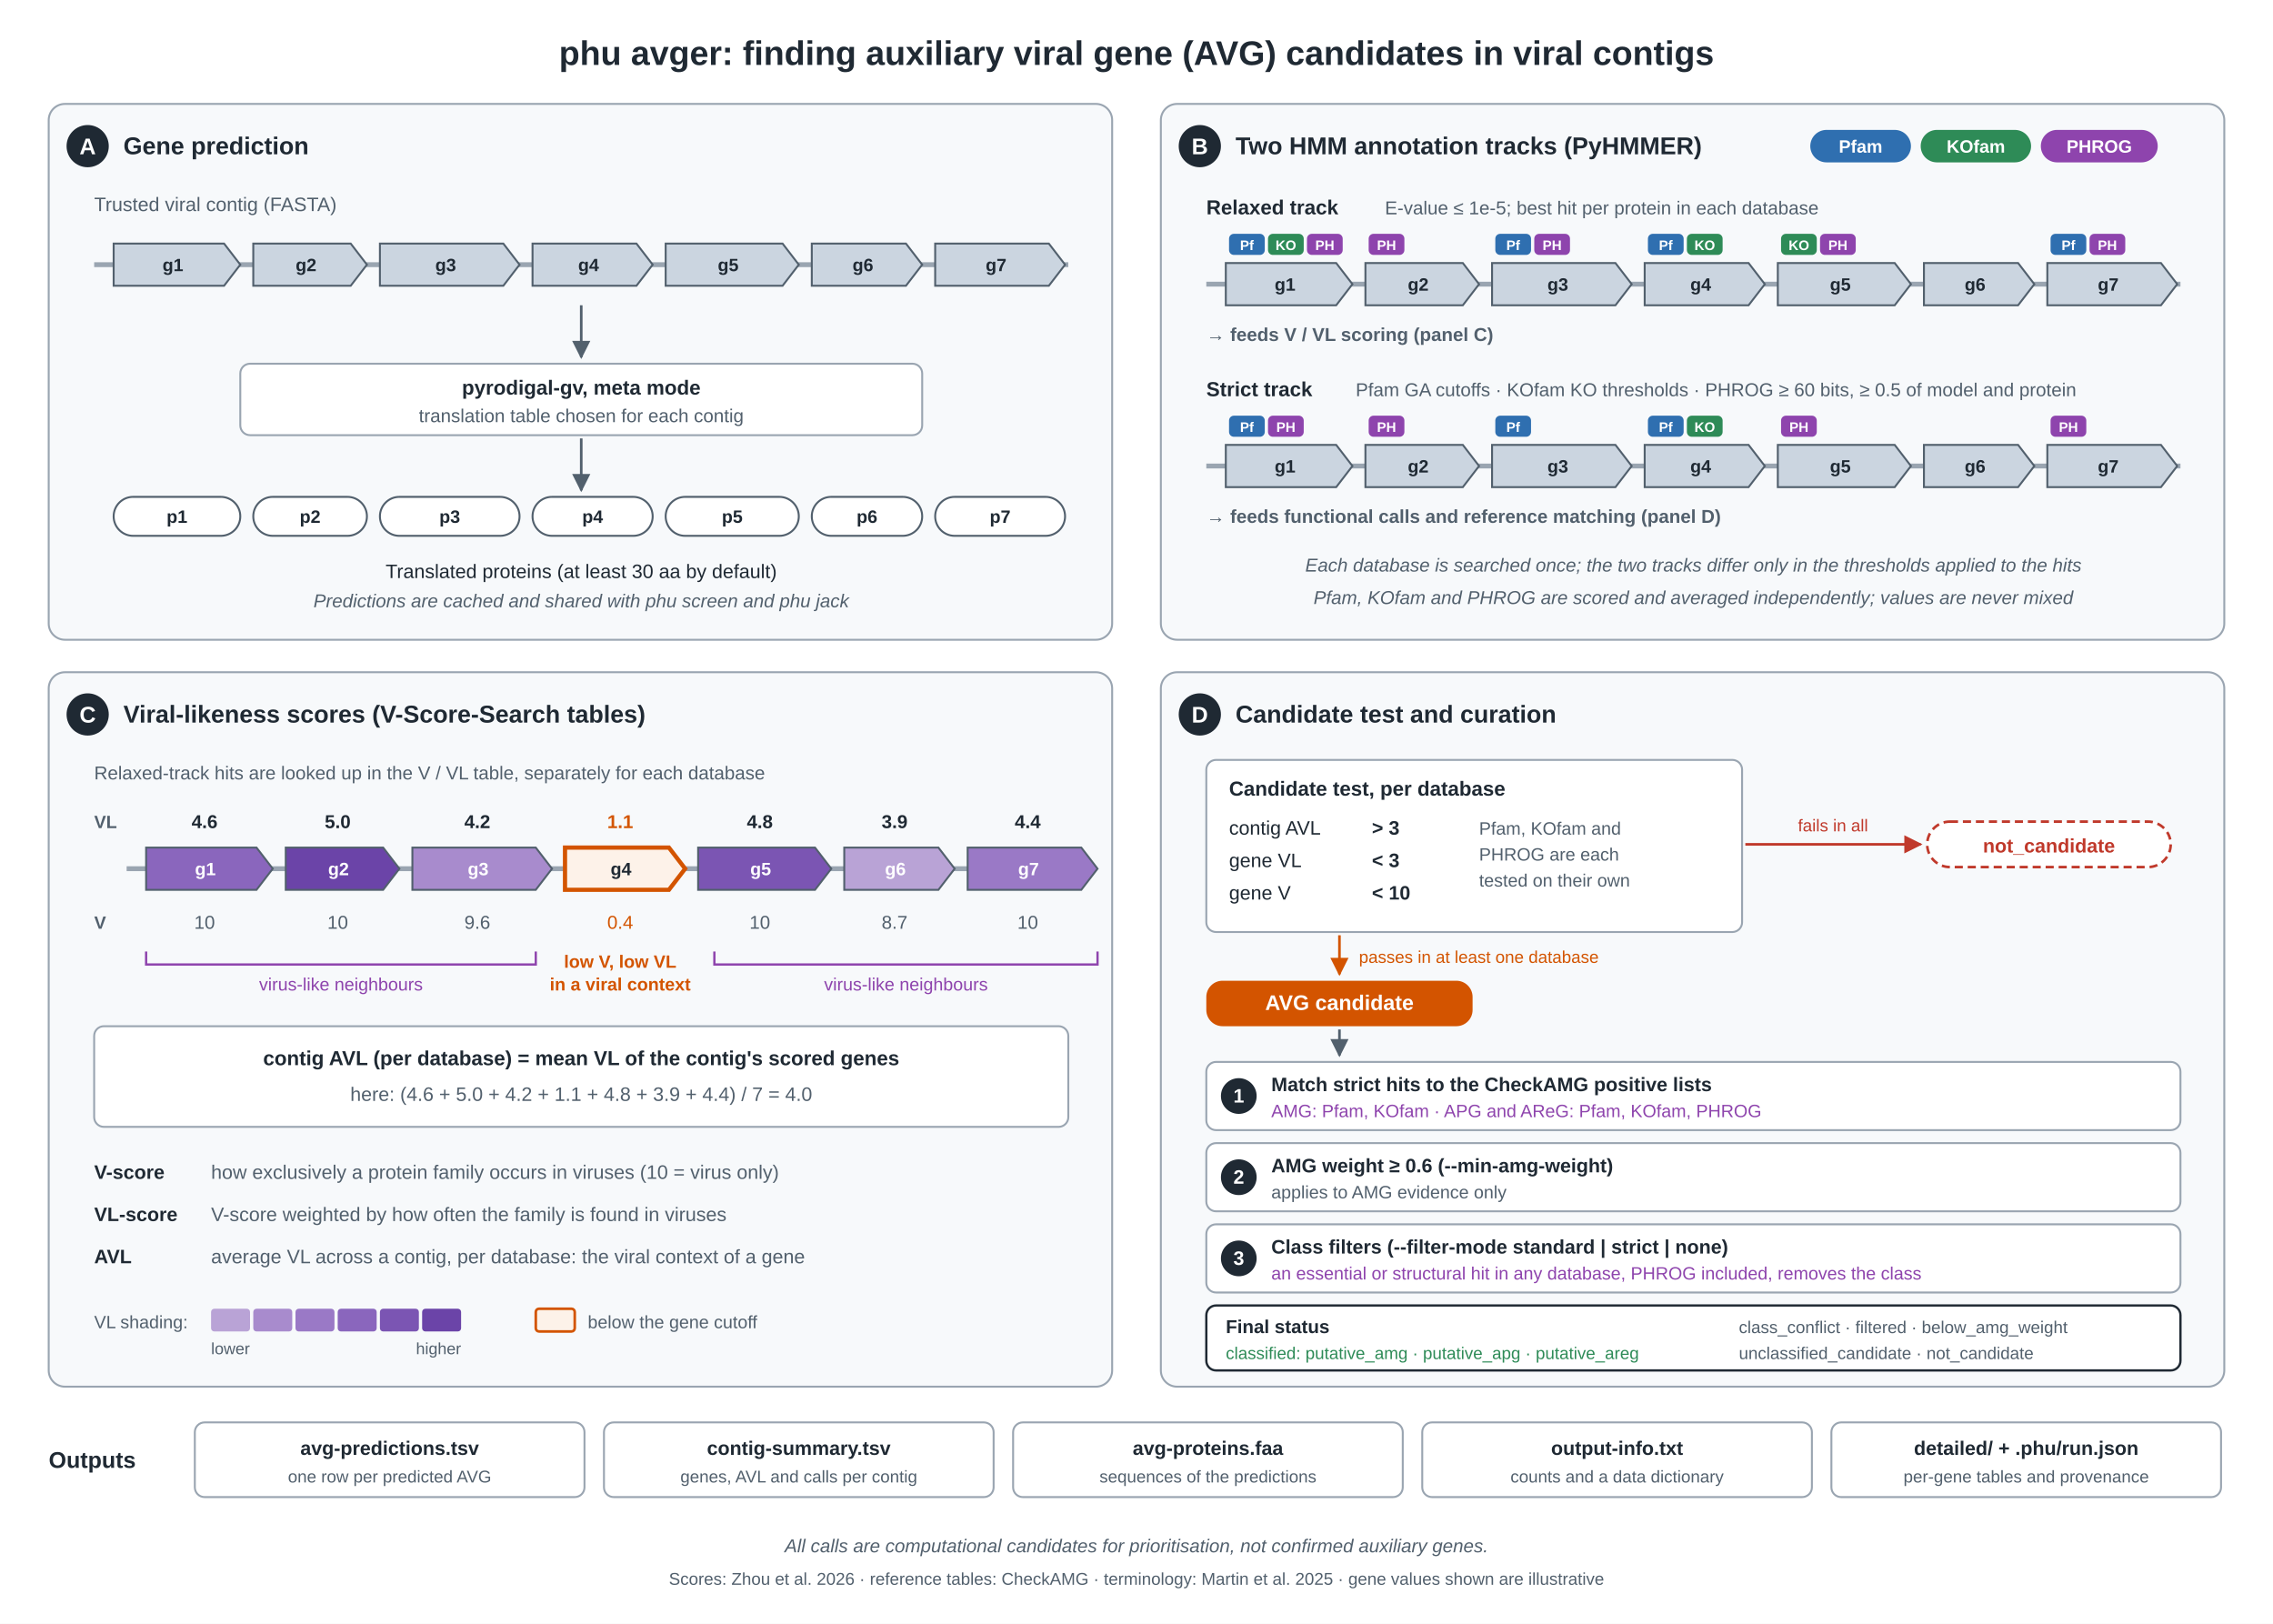
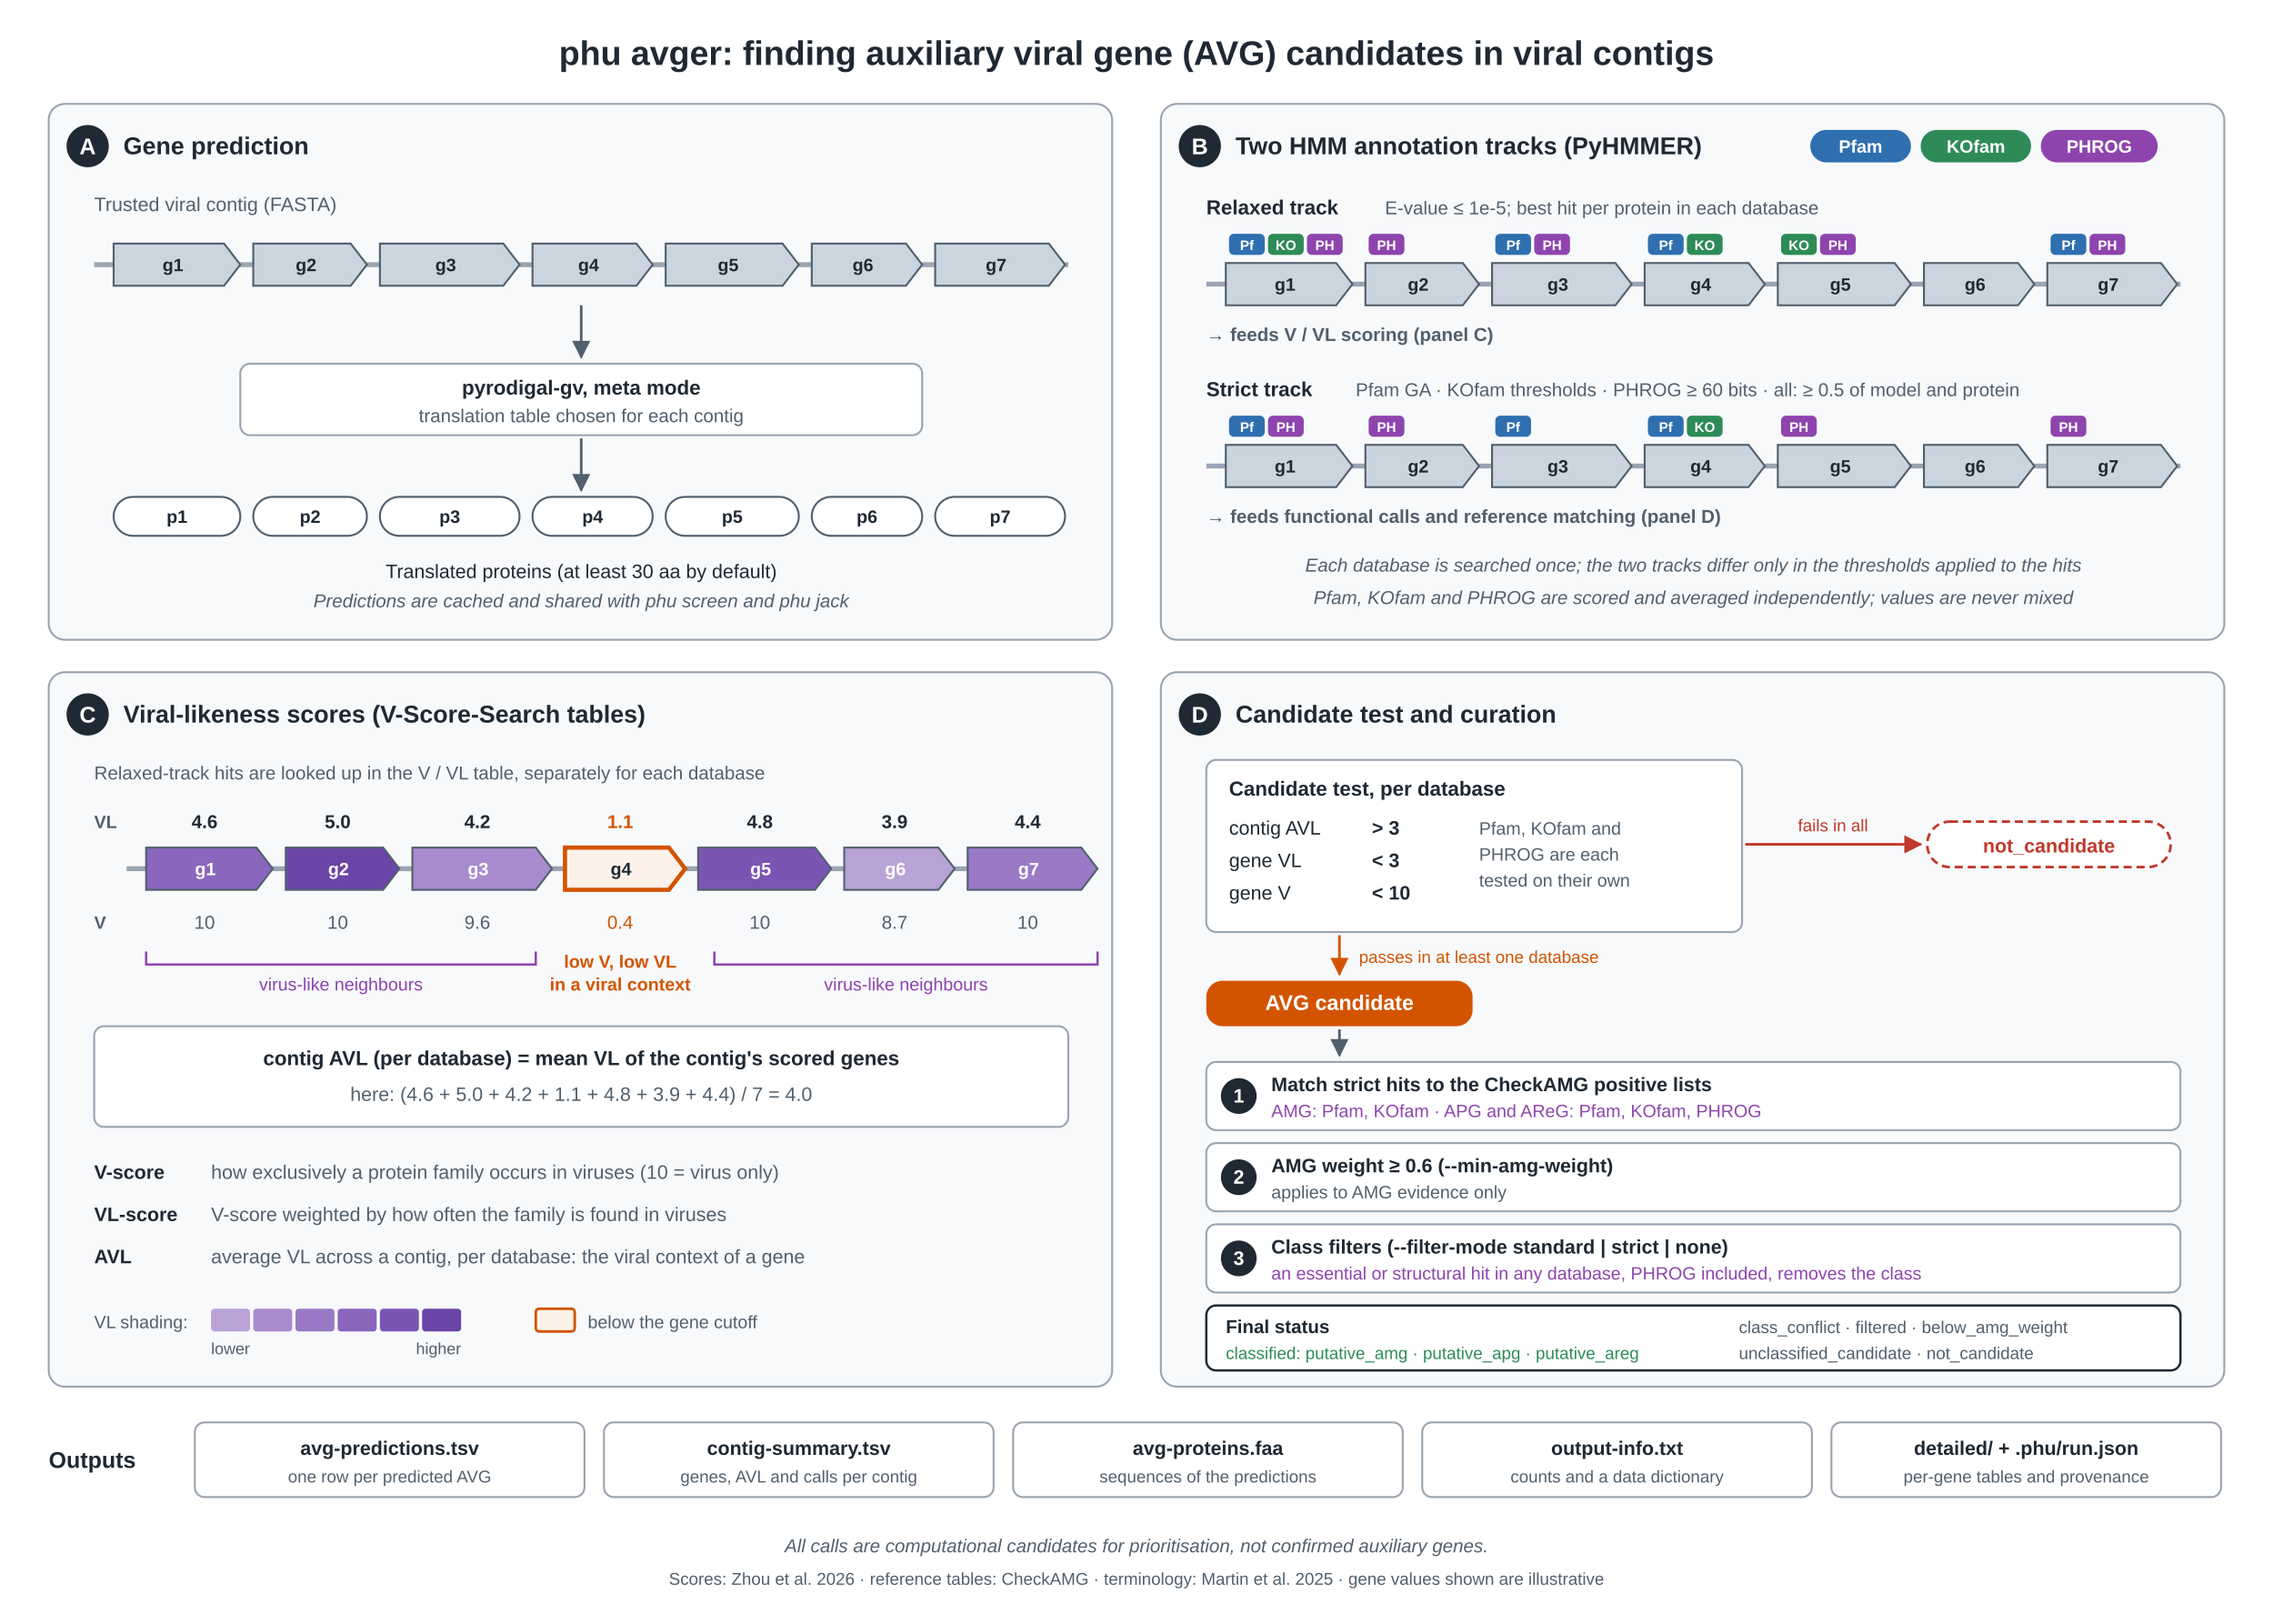
<svg xmlns="http://www.w3.org/2000/svg" viewBox="0 0 1400 1000" width="1400" height="1000" font-family="Liberation Sans, Arial, Helvetica, DejaVu Sans, sans-serif">
  <defs>
    <marker id="head" viewBox="0 0 10 10" refX="9" refY="5" markerWidth="7" markerHeight="7" orient="auto-start-reverse">
      <path d="M0,0 L10,5 L0,10 z" fill="#52606d" />
    </marker>
    <marker id="head-cand" viewBox="0 0 10 10" refX="9" refY="5" markerWidth="7" markerHeight="7" orient="auto-start-reverse">
      <path d="M0,0 L10,5 L0,10 z" fill="#d35400" />
    </marker>
    <marker id="head-warn" viewBox="0 0 10 10" refX="9" refY="5" markerWidth="7" markerHeight="7" orient="auto-start-reverse">
      <path d="M0,0 L10,5 L0,10 z" fill="#c0392b" />
    </marker>
  </defs>
  <rect x="0" y="0" width="1400" height="1000" rx="0" fill="#ffffff" stroke="none" stroke-width="0" />
  <text x="700.0" y="40" font-size="21" font-weight="bold" font-style="normal" text-anchor="middle" fill="#1f2933">phu avger: finding auxiliary viral gene (AVG) candidates in viral contigs</text>
  <rect x="30" y="64" width="655" height="330" rx="10" fill="#f7f9fb" stroke="#9aa5b1" stroke-width="1.2" />
  <circle cx="54" cy="90" r="13" fill="#1f2933" />
  <text x="54" y="95" font-size="14" font-weight="bold" font-style="normal" text-anchor="middle" fill="#ffffff">A</text>
  <text x="76" y="95" font-size="15" font-weight="bold" font-style="normal" text-anchor="start" fill="#1f2933">Gene prediction</text>
  <text x="58" y="130" font-size="12" font-weight="normal" font-style="normal" text-anchor="start" fill="#52606d">Trusted viral contig (FASTA)</text>
  <line x1="58" y1="163" x2="658" y2="163" stroke="#9aa5b1" stroke-width="3" />
  <polygon points="70,150 138,150 148,163.0 138,176 70,176" fill="#cbd5e0" stroke="#52606d" stroke-width="1.2" />
  <text x="106.5" y="167.0" font-size="11" font-weight="bold" font-style="normal" text-anchor="middle" fill="#1f2933">g1</text>
  <polygon points="156,150 216,150 226,163.0 216,176 156,176" fill="#cbd5e0" stroke="#52606d" stroke-width="1.2" />
  <text x="188.5" y="167.0" font-size="11" font-weight="bold" font-style="normal" text-anchor="middle" fill="#1f2933">g2</text>
  <polygon points="234,150 310,150 320,163.0 310,176 234,176" fill="#cbd5e0" stroke="#52606d" stroke-width="1.2" />
  <text x="274.5" y="167.0" font-size="11" font-weight="bold" font-style="normal" text-anchor="middle" fill="#1f2933">g3</text>
  <polygon points="328,150 392,150 402,163.0 392,176 328,176" fill="#cbd5e0" stroke="#52606d" stroke-width="1.2" />
  <text x="362.5" y="167.0" font-size="11" font-weight="bold" font-style="normal" text-anchor="middle" fill="#1f2933">g4</text>
  <polygon points="410,150 482,150 492,163.0 482,176 410,176" fill="#cbd5e0" stroke="#52606d" stroke-width="1.2" />
  <text x="448.5" y="167.0" font-size="11" font-weight="bold" font-style="normal" text-anchor="middle" fill="#1f2933">g5</text>
  <polygon points="500,150 558,150 568,163.0 558,176 500,176" fill="#cbd5e0" stroke="#52606d" stroke-width="1.2" />
  <text x="531.5" y="167.0" font-size="11" font-weight="bold" font-style="normal" text-anchor="middle" fill="#1f2933">g6</text>
  <polygon points="576,150 646,150 656,163.0 646,176 576,176" fill="#cbd5e0" stroke="#52606d" stroke-width="1.2" />
  <text x="613.5" y="167.0" font-size="11" font-weight="bold" font-style="normal" text-anchor="middle" fill="#1f2933">g7</text>
  <line x1="358" y1="188" x2="358" y2="220" stroke="#52606d" stroke-width="1.6" marker-end="url(#head)" />
  <rect x="148" y="224" width="420" height="44" rx="6" fill="#ffffff" stroke="#9aa5b1" stroke-width="1.2" />
  <text x="358" y="243" font-size="12.5" font-weight="bold" font-style="normal" text-anchor="middle" fill="#1f2933">pyrodigal-gv, meta mode</text>
  <text x="358" y="260" font-size="11.5" font-weight="normal" font-style="normal" text-anchor="middle" fill="#52606d">translation table chosen for each contig</text>
  <line x1="358" y1="270" x2="358" y2="302" stroke="#52606d" stroke-width="1.6" marker-end="url(#head)" />
  <rect x="70" y="306" width="78" height="24" rx="12" fill="#ffffff" stroke="#52606d" stroke-width="1.2" />
  <text x="109.0" y="322" font-size="11" font-weight="bold" font-style="normal" text-anchor="middle" fill="#1f2933">p1</text>
  <rect x="156" y="306" width="70" height="24" rx="12" fill="#ffffff" stroke="#52606d" stroke-width="1.2" />
  <text x="191.0" y="322" font-size="11" font-weight="bold" font-style="normal" text-anchor="middle" fill="#1f2933">p2</text>
  <rect x="234" y="306" width="86" height="24" rx="12" fill="#ffffff" stroke="#52606d" stroke-width="1.2" />
  <text x="277.0" y="322" font-size="11" font-weight="bold" font-style="normal" text-anchor="middle" fill="#1f2933">p3</text>
  <rect x="328" y="306" width="74" height="24" rx="12" fill="#ffffff" stroke="#52606d" stroke-width="1.2" />
  <text x="365.0" y="322" font-size="11" font-weight="bold" font-style="normal" text-anchor="middle" fill="#1f2933">p4</text>
  <rect x="410" y="306" width="82" height="24" rx="12" fill="#ffffff" stroke="#52606d" stroke-width="1.2" />
  <text x="451.0" y="322" font-size="11" font-weight="bold" font-style="normal" text-anchor="middle" fill="#1f2933">p5</text>
  <rect x="500" y="306" width="68" height="24" rx="12" fill="#ffffff" stroke="#52606d" stroke-width="1.2" />
  <text x="534.0" y="322" font-size="11" font-weight="bold" font-style="normal" text-anchor="middle" fill="#1f2933">p6</text>
  <rect x="576" y="306" width="80" height="24" rx="12" fill="#ffffff" stroke="#52606d" stroke-width="1.2" />
  <text x="616.0" y="322" font-size="11" font-weight="bold" font-style="normal" text-anchor="middle" fill="#1f2933">p7</text>
  <text x="358" y="356" font-size="12" font-weight="normal" font-style="normal" text-anchor="middle" fill="#1f2933">Translated proteins (at least 30 aa by default)</text>
  <text x="358" y="374" font-size="11.5" font-weight="normal" font-style="italic" text-anchor="middle" fill="#52606d">Predictions are cached and shared with phu screen and phu jack</text>
  <rect x="715" y="64" width="655" height="330" rx="10" fill="#f7f9fb" stroke="#9aa5b1" stroke-width="1.2" />
  <circle cx="739" cy="90" r="13" fill="#1f2933" />
  <text x="739" y="95" font-size="14" font-weight="bold" font-style="normal" text-anchor="middle" fill="#ffffff">B</text>
  <text x="761" y="95" font-size="15" font-weight="bold" font-style="normal" text-anchor="start" fill="#1f2933">Two HMM annotation tracks (PyHMMER)</text>
  <rect x="1115" y="80" width="62" height="20" rx="10" fill="#2f6fb0" stroke="#2f6fb0" stroke-width="0" />
  <text x="1146.0" y="94.0" font-size="11" font-weight="bold" font-style="normal" text-anchor="middle" fill="#ffffff">Pfam</text>
  <rect x="1183" y="80" width="68" height="20" rx="10" fill="#2e8b57" stroke="#2e8b57" stroke-width="0" />
  <text x="1217.0" y="94.0" font-size="11" font-weight="bold" font-style="normal" text-anchor="middle" fill="#ffffff">KOfam</text>
  <rect x="1257" y="80" width="72" height="20" rx="10" fill="#8e44ad" stroke="#8e44ad" stroke-width="0" />
  <text x="1293.0" y="94.0" font-size="11" font-weight="bold" font-style="normal" text-anchor="middle" fill="#ffffff">PHROG</text>
  <text x="743" y="132" font-size="12.5" font-weight="bold" font-style="normal" text-anchor="start" fill="#1f2933">Relaxed track</text>
  <text x="853" y="132" font-size="11.5" font-weight="normal" font-style="normal" text-anchor="start" fill="#52606d">E-value ≤ 1e-5; best hit per protein in each database</text>
  <line x1="743" y1="175" x2="1343" y2="175" stroke="#9aa5b1" stroke-width="3" />
  <rect x="757" y="144" width="22" height="13" rx="3" fill="#2f6fb0" stroke="#2f6fb0" stroke-width="0" />
  <text x="768" y="154" font-size="8.5" font-weight="bold" font-style="normal" text-anchor="middle" fill="#ffffff">Pf</text>
  <rect x="781" y="144" width="22" height="13" rx="3" fill="#2e8b57" stroke="#2e8b57" stroke-width="0" />
  <text x="792" y="154" font-size="8.5" font-weight="bold" font-style="normal" text-anchor="middle" fill="#ffffff">KO</text>
  <rect x="805" y="144" width="22" height="13" rx="3" fill="#8e44ad" stroke="#8e44ad" stroke-width="0" />
  <text x="816" y="154" font-size="8.5" font-weight="bold" font-style="normal" text-anchor="middle" fill="#ffffff">PH</text>
  <polygon points="755,162 823,162 833,175.0 823,188 755,188" fill="#cbd5e0" stroke="#52606d" stroke-width="1.2" />
  <text x="791.5" y="179.0" font-size="11" font-weight="bold" font-style="normal" text-anchor="middle" fill="#1f2933">g1</text>
  <rect x="843" y="144" width="22" height="13" rx="3" fill="#8e44ad" stroke="#8e44ad" stroke-width="0" />
  <text x="854" y="154" font-size="8.5" font-weight="bold" font-style="normal" text-anchor="middle" fill="#ffffff">PH</text>
  <polygon points="841,162 901,162 911,175.0 901,188 841,188" fill="#cbd5e0" stroke="#52606d" stroke-width="1.2" />
  <text x="873.5" y="179.0" font-size="11" font-weight="bold" font-style="normal" text-anchor="middle" fill="#1f2933">g2</text>
  <rect x="921" y="144" width="22" height="13" rx="3" fill="#2f6fb0" stroke="#2f6fb0" stroke-width="0" />
  <text x="932" y="154" font-size="8.5" font-weight="bold" font-style="normal" text-anchor="middle" fill="#ffffff">Pf</text>
  <rect x="945" y="144" width="22" height="13" rx="3" fill="#8e44ad" stroke="#8e44ad" stroke-width="0" />
  <text x="956" y="154" font-size="8.5" font-weight="bold" font-style="normal" text-anchor="middle" fill="#ffffff">PH</text>
  <polygon points="919,162 995,162 1005,175.0 995,188 919,188" fill="#cbd5e0" stroke="#52606d" stroke-width="1.2" />
  <text x="959.5" y="179.0" font-size="11" font-weight="bold" font-style="normal" text-anchor="middle" fill="#1f2933">g3</text>
  <rect x="1015" y="144" width="22" height="13" rx="3" fill="#2f6fb0" stroke="#2f6fb0" stroke-width="0" />
  <text x="1026" y="154" font-size="8.5" font-weight="bold" font-style="normal" text-anchor="middle" fill="#ffffff">Pf</text>
  <rect x="1039" y="144" width="22" height="13" rx="3" fill="#2e8b57" stroke="#2e8b57" stroke-width="0" />
  <text x="1050" y="154" font-size="8.5" font-weight="bold" font-style="normal" text-anchor="middle" fill="#ffffff">KO</text>
  <polygon points="1013,162 1077,162 1087,175.0 1077,188 1013,188" fill="#cbd5e0" stroke="#52606d" stroke-width="1.2" />
  <text x="1047.5" y="179.0" font-size="11" font-weight="bold" font-style="normal" text-anchor="middle" fill="#1f2933">g4</text>
  <rect x="1097" y="144" width="22" height="13" rx="3" fill="#2e8b57" stroke="#2e8b57" stroke-width="0" />
  <text x="1108" y="154" font-size="8.5" font-weight="bold" font-style="normal" text-anchor="middle" fill="#ffffff">KO</text>
  <rect x="1121" y="144" width="22" height="13" rx="3" fill="#8e44ad" stroke="#8e44ad" stroke-width="0" />
  <text x="1132" y="154" font-size="8.5" font-weight="bold" font-style="normal" text-anchor="middle" fill="#ffffff">PH</text>
  <polygon points="1095,162 1167,162 1177,175.0 1167,188 1095,188" fill="#cbd5e0" stroke="#52606d" stroke-width="1.2" />
  <text x="1133.5" y="179.0" font-size="11" font-weight="bold" font-style="normal" text-anchor="middle" fill="#1f2933">g5</text>
  <polygon points="1185,162 1243,162 1253,175.0 1243,188 1185,188" fill="#cbd5e0" stroke="#52606d" stroke-width="1.2" />
  <text x="1216.5" y="179.0" font-size="11" font-weight="bold" font-style="normal" text-anchor="middle" fill="#1f2933">g6</text>
  <rect x="1263" y="144" width="22" height="13" rx="3" fill="#2f6fb0" stroke="#2f6fb0" stroke-width="0" />
  <text x="1274" y="154" font-size="8.5" font-weight="bold" font-style="normal" text-anchor="middle" fill="#ffffff">Pf</text>
  <rect x="1287" y="144" width="22" height="13" rx="3" fill="#8e44ad" stroke="#8e44ad" stroke-width="0" />
  <text x="1298" y="154" font-size="8.5" font-weight="bold" font-style="normal" text-anchor="middle" fill="#ffffff">PH</text>
  <polygon points="1261,162 1331,162 1341,175.0 1331,188 1261,188" fill="#cbd5e0" stroke="#52606d" stroke-width="1.2" />
  <text x="1298.5" y="179.0" font-size="11" font-weight="bold" font-style="normal" text-anchor="middle" fill="#1f2933">g7</text>
  <text x="743" y="210" font-size="11.5" font-weight="bold" font-style="normal" text-anchor="start" fill="#52606d">→ feeds V / VL scoring (panel C)</text>
  <text x="743" y="244" font-size="12.5" font-weight="bold" font-style="normal" text-anchor="start" fill="#1f2933">Strict track</text>
-   <text x="835" y="244" font-size="11.5" font-weight="normal" font-style="normal" text-anchor="start" fill="#52606d">Pfam GA cutoffs · KOfam KO thresholds · PHROG ≥ 60 bits, ≥ 0.5 of model and protein</text>
+   <text x="835" y="244" font-size="11.5" font-weight="normal" font-style="normal" text-anchor="start" fill="#52606d">Pfam GA · KOfam thresholds · PHROG ≥ 60 bits · all: ≥ 0.5 of model and protein</text>
  <line x1="743" y1="287" x2="1343" y2="287" stroke="#9aa5b1" stroke-width="3" />
  <rect x="757" y="256" width="22" height="13" rx="3" fill="#2f6fb0" stroke="#2f6fb0" stroke-width="0" />
  <text x="768" y="266" font-size="8.5" font-weight="bold" font-style="normal" text-anchor="middle" fill="#ffffff">Pf</text>
  <rect x="781" y="256" width="22" height="13" rx="3" fill="#8e44ad" stroke="#8e44ad" stroke-width="0" />
  <text x="792" y="266" font-size="8.5" font-weight="bold" font-style="normal" text-anchor="middle" fill="#ffffff">PH</text>
  <polygon points="755,274 823,274 833,287.0 823,300 755,300" fill="#cbd5e0" stroke="#52606d" stroke-width="1.2" />
  <text x="791.5" y="291.0" font-size="11" font-weight="bold" font-style="normal" text-anchor="middle" fill="#1f2933">g1</text>
  <rect x="843" y="256" width="22" height="13" rx="3" fill="#8e44ad" stroke="#8e44ad" stroke-width="0" />
  <text x="854" y="266" font-size="8.5" font-weight="bold" font-style="normal" text-anchor="middle" fill="#ffffff">PH</text>
  <polygon points="841,274 901,274 911,287.0 901,300 841,300" fill="#cbd5e0" stroke="#52606d" stroke-width="1.2" />
  <text x="873.5" y="291.0" font-size="11" font-weight="bold" font-style="normal" text-anchor="middle" fill="#1f2933">g2</text>
  <rect x="921" y="256" width="22" height="13" rx="3" fill="#2f6fb0" stroke="#2f6fb0" stroke-width="0" />
  <text x="932" y="266" font-size="8.5" font-weight="bold" font-style="normal" text-anchor="middle" fill="#ffffff">Pf</text>
  <polygon points="919,274 995,274 1005,287.0 995,300 919,300" fill="#cbd5e0" stroke="#52606d" stroke-width="1.2" />
  <text x="959.5" y="291.0" font-size="11" font-weight="bold" font-style="normal" text-anchor="middle" fill="#1f2933">g3</text>
  <rect x="1015" y="256" width="22" height="13" rx="3" fill="#2f6fb0" stroke="#2f6fb0" stroke-width="0" />
  <text x="1026" y="266" font-size="8.5" font-weight="bold" font-style="normal" text-anchor="middle" fill="#ffffff">Pf</text>
  <rect x="1039" y="256" width="22" height="13" rx="3" fill="#2e8b57" stroke="#2e8b57" stroke-width="0" />
  <text x="1050" y="266" font-size="8.5" font-weight="bold" font-style="normal" text-anchor="middle" fill="#ffffff">KO</text>
  <polygon points="1013,274 1077,274 1087,287.0 1077,300 1013,300" fill="#cbd5e0" stroke="#52606d" stroke-width="1.2" />
  <text x="1047.5" y="291.0" font-size="11" font-weight="bold" font-style="normal" text-anchor="middle" fill="#1f2933">g4</text>
  <rect x="1097" y="256" width="22" height="13" rx="3" fill="#8e44ad" stroke="#8e44ad" stroke-width="0" />
  <text x="1108" y="266" font-size="8.5" font-weight="bold" font-style="normal" text-anchor="middle" fill="#ffffff">PH</text>
  <polygon points="1095,274 1167,274 1177,287.0 1167,300 1095,300" fill="#cbd5e0" stroke="#52606d" stroke-width="1.2" />
  <text x="1133.5" y="291.0" font-size="11" font-weight="bold" font-style="normal" text-anchor="middle" fill="#1f2933">g5</text>
  <polygon points="1185,274 1243,274 1253,287.0 1243,300 1185,300" fill="#cbd5e0" stroke="#52606d" stroke-width="1.2" />
  <text x="1216.5" y="291.0" font-size="11" font-weight="bold" font-style="normal" text-anchor="middle" fill="#1f2933">g6</text>
  <rect x="1263" y="256" width="22" height="13" rx="3" fill="#8e44ad" stroke="#8e44ad" stroke-width="0" />
  <text x="1274" y="266" font-size="8.5" font-weight="bold" font-style="normal" text-anchor="middle" fill="#ffffff">PH</text>
  <polygon points="1261,274 1331,274 1341,287.0 1331,300 1261,300" fill="#cbd5e0" stroke="#52606d" stroke-width="1.2" />
  <text x="1298.5" y="291.0" font-size="11" font-weight="bold" font-style="normal" text-anchor="middle" fill="#1f2933">g7</text>
  <text x="743" y="322" font-size="11.5" font-weight="bold" font-style="normal" text-anchor="start" fill="#52606d">→ feeds functional calls and reference matching (panel D)</text>
  <text x="1043" y="352" font-size="11.5" font-weight="normal" font-style="italic" text-anchor="middle" fill="#52606d">Each database is searched once; the two tracks differ only in the thresholds applied to the hits</text>
  <text x="1043" y="372" font-size="11.5" font-weight="normal" font-style="italic" text-anchor="middle" fill="#52606d">Pfam, KOfam and PHROG are scored and averaged independently; values are never mixed</text>
  <rect x="30" y="414" width="655" height="440" rx="10" fill="#f7f9fb" stroke="#9aa5b1" stroke-width="1.2" />
  <circle cx="54" cy="440" r="13" fill="#1f2933" />
  <text x="54" y="445" font-size="14" font-weight="bold" font-style="normal" text-anchor="middle" fill="#ffffff">C</text>
  <text x="76" y="445" font-size="15" font-weight="bold" font-style="normal" text-anchor="start" fill="#1f2933">Viral-likeness scores (V-Score-Search tables)</text>
  <text x="58" y="480" font-size="11.5" font-weight="normal" font-style="normal" text-anchor="start" fill="#52606d">Relaxed-track hits are looked up in the V / VL table, separately for each database</text>
  <text x="58" y="510" font-size="11" font-weight="bold" font-style="normal" text-anchor="start" fill="#52606d">VL</text>
  <text x="58" y="572" font-size="11" font-weight="bold" font-style="normal" text-anchor="start" fill="#52606d">V</text>
  <line x1="78" y1="535" x2="658" y2="535" stroke="#9aa5b1" stroke-width="3" />
  <text x="126.0" y="510" font-size="11.5" font-weight="bold" font-style="normal" text-anchor="middle" fill="#1f2933">4.6</text>
  <polygon points="90,522 158,522 168,535.0 158,548 90,548" fill="#8a66bd" stroke="#52606d" stroke-width="1.2" />
  <text x="126.5" y="539.0" font-size="11" font-weight="bold" font-style="normal" text-anchor="middle" fill="#ffffff">g1</text>
  <text x="126.0" y="572" font-size="11.5" font-weight="normal" font-style="normal" text-anchor="middle" fill="#52606d">10</text>
  <text x="208.0" y="510" font-size="11.5" font-weight="bold" font-style="normal" text-anchor="middle" fill="#1f2933">5.0</text>
  <polygon points="176,522 236,522 246,535.0 236,548 176,548" fill="#6b44a8" stroke="#52606d" stroke-width="1.2" />
  <text x="208.5" y="539.0" font-size="11" font-weight="bold" font-style="normal" text-anchor="middle" fill="#ffffff">g2</text>
  <text x="208.0" y="572" font-size="11.5" font-weight="normal" font-style="normal" text-anchor="middle" fill="#52606d">10</text>
  <text x="294.0" y="510" font-size="11.5" font-weight="bold" font-style="normal" text-anchor="middle" fill="#1f2933">4.2</text>
  <polygon points="254,522 330,522 340,535.0 330,548 254,548" fill="#a88bcd" stroke="#52606d" stroke-width="1.2" />
  <text x="294.5" y="539.0" font-size="11" font-weight="bold" font-style="normal" text-anchor="middle" fill="#ffffff">g3</text>
  <text x="294.0" y="572" font-size="11.5" font-weight="normal" font-style="normal" text-anchor="middle" fill="#52606d">9.6</text>
  <text x="382.0" y="510" font-size="11.5" font-weight="bold" font-style="normal" text-anchor="middle" fill="#d35400">1.1</text>
  <polygon points="348,522 412,522 422,535.0 412,548 348,548" fill="#fdf2e9" stroke="#d35400" stroke-width="2.6" />
  <text x="382.5" y="539.0" font-size="11" font-weight="bold" font-style="normal" text-anchor="middle" fill="#1f2933">g4</text>
  <text x="382.0" y="572" font-size="11.5" font-weight="normal" font-style="normal" text-anchor="middle" fill="#d35400">0.4</text>
  <text x="468.0" y="510" font-size="11.5" font-weight="bold" font-style="normal" text-anchor="middle" fill="#1f2933">4.8</text>
  <polygon points="430,522 502,522 512,535.0 502,548 430,548" fill="#7b55b3" stroke="#52606d" stroke-width="1.2" />
  <text x="468.5" y="539.0" font-size="11" font-weight="bold" font-style="normal" text-anchor="middle" fill="#ffffff">g5</text>
  <text x="468.0" y="572" font-size="11.5" font-weight="normal" font-style="normal" text-anchor="middle" fill="#52606d">10</text>
  <text x="551.0" y="510" font-size="11.5" font-weight="bold" font-style="normal" text-anchor="middle" fill="#1f2933">3.9</text>
  <polygon points="520,522 578,522 588,535.0 578,548 520,548" fill="#b9a3d6" stroke="#52606d" stroke-width="1.2" />
  <text x="551.5" y="539.0" font-size="11" font-weight="bold" font-style="normal" text-anchor="middle" fill="#ffffff">g6</text>
  <text x="551.0" y="572" font-size="11.5" font-weight="normal" font-style="normal" text-anchor="middle" fill="#52606d">8.7</text>
  <text x="633.0" y="510" font-size="11.5" font-weight="bold" font-style="normal" text-anchor="middle" fill="#1f2933">4.4</text>
  <polygon points="596,522 666,522 676,535.0 666,548 596,548" fill="#9a79c6" stroke="#52606d" stroke-width="1.2" />
  <text x="633.5" y="539.0" font-size="11" font-weight="bold" font-style="normal" text-anchor="middle" fill="#ffffff">g7</text>
  <text x="633.0" y="572" font-size="11.5" font-weight="normal" font-style="normal" text-anchor="middle" fill="#52606d">10</text>
  <path d="M90,586 v8 H330 v-8" fill="none" stroke="#8e44ad" stroke-width="1.4" />
  <text x="210.0" y="610" font-size="11" font-weight="normal" font-style="normal" text-anchor="middle" fill="#8e44ad">virus-like neighbours</text>
  <path d="M440,586 v8 H676 v-8" fill="none" stroke="#8e44ad" stroke-width="1.4" />
  <text x="558.0" y="610" font-size="11" font-weight="normal" font-style="normal" text-anchor="middle" fill="#8e44ad">virus-like neighbours</text>
  <text x="382.0" y="596" font-size="11" font-weight="bold" font-style="normal" text-anchor="middle" fill="#d35400">low V, low VL</text>
  <text x="382.0" y="610" font-size="11" font-weight="bold" font-style="normal" text-anchor="middle" fill="#d35400">in a viral context</text>
  <rect x="58" y="632" width="600" height="62" rx="6" fill="#ffffff" stroke="#9aa5b1" stroke-width="1.2" />
  <text x="358" y="656" font-size="12.5" font-weight="bold" font-style="normal" text-anchor="middle" fill="#1f2933">contig AVL (per database) = mean VL of the contig's scored genes</text>
  <text x="358" y="678" font-size="12" font-weight="normal" font-style="normal" text-anchor="middle" fill="#52606d">here: (4.6 + 5.0 + 4.2 + 1.1 + 4.8 + 3.9 + 4.4) / 7 = 4.0</text>
  <text x="58" y="726" font-size="12" font-weight="bold" font-style="normal" text-anchor="start" fill="#1f2933">V-score</text>
  <text x="130" y="726" font-size="12" font-weight="normal" font-style="normal" text-anchor="start" fill="#52606d">how exclusively a protein family occurs in viruses (10 = virus only)</text>
  <text x="58" y="752" font-size="12" font-weight="bold" font-style="normal" text-anchor="start" fill="#1f2933">VL-score</text>
  <text x="130" y="752" font-size="12" font-weight="normal" font-style="normal" text-anchor="start" fill="#52606d">V-score weighted by how often the family is found in viruses</text>
  <text x="58" y="778" font-size="12" font-weight="bold" font-style="normal" text-anchor="start" fill="#1f2933">AVL</text>
  <text x="130" y="778" font-size="12" font-weight="normal" font-style="normal" text-anchor="start" fill="#52606d">average VL across a contig, per database: the viral context of a gene</text>
  <text x="58" y="818" font-size="11" font-weight="normal" font-style="normal" text-anchor="start" fill="#52606d">VL shading:</text>
  <rect x="130" y="806" width="24" height="14" rx="2" fill="#b9a3d6" stroke="none" stroke-width="0" />
  <rect x="156" y="806" width="24" height="14" rx="2" fill="#a88bcd" stroke="none" stroke-width="0" />
  <rect x="182" y="806" width="24" height="14" rx="2" fill="#9a79c6" stroke="none" stroke-width="0" />
  <rect x="208" y="806" width="24" height="14" rx="2" fill="#8a66bd" stroke="none" stroke-width="0" />
  <rect x="234" y="806" width="24" height="14" rx="2" fill="#7b55b3" stroke="none" stroke-width="0" />
  <rect x="260" y="806" width="24" height="14" rx="2" fill="#6b44a8" stroke="none" stroke-width="0" />
  <text x="130" y="834" font-size="10" font-weight="normal" font-style="normal" text-anchor="start" fill="#52606d">lower</text>
  <text x="284" y="834" font-size="10" font-weight="normal" font-style="normal" text-anchor="end" fill="#52606d">higher</text>
  <rect x="330" y="806" width="24" height="14" rx="2" fill="#fdf2e9" stroke="#d35400" stroke-width="1.6" />
  <text x="362" y="818" font-size="11" font-weight="normal" font-style="normal" text-anchor="start" fill="#52606d">below the gene cutoff</text>
  <rect x="715" y="414" width="655" height="440" rx="10" fill="#f7f9fb" stroke="#9aa5b1" stroke-width="1.2" />
  <circle cx="739" cy="440" r="13" fill="#1f2933" />
  <text x="739" y="445" font-size="14" font-weight="bold" font-style="normal" text-anchor="middle" fill="#ffffff">D</text>
  <text x="761" y="445" font-size="15" font-weight="bold" font-style="normal" text-anchor="start" fill="#1f2933">Candidate test and curation</text>
  <rect x="743" y="468" width="330" height="106" rx="6" fill="#ffffff" stroke="#9aa5b1" stroke-width="1.2" />
  <text x="757" y="490" font-size="12.5" font-weight="bold" font-style="normal" text-anchor="start" fill="#1f2933">Candidate test, per database</text>
  <text x="757" y="514" font-size="12" font-weight="normal" font-style="normal" text-anchor="start" fill="#1f2933">contig AVL</text>
  <text x="845" y="514" font-size="12" font-weight="bold" font-style="normal" text-anchor="start" fill="#1f2933">&gt; 3</text>
  <text x="757" y="534" font-size="12" font-weight="normal" font-style="normal" text-anchor="start" fill="#1f2933">gene VL</text>
  <text x="845" y="534" font-size="12" font-weight="bold" font-style="normal" text-anchor="start" fill="#1f2933">&lt; 3</text>
  <text x="757" y="554" font-size="12" font-weight="normal" font-style="normal" text-anchor="start" fill="#1f2933">gene V</text>
  <text x="845" y="554" font-size="12" font-weight="bold" font-style="normal" text-anchor="start" fill="#1f2933">&lt; 10</text>
  <text x="911" y="514" font-size="11" font-weight="normal" font-style="normal" text-anchor="start" fill="#52606d">Pfam, KOfam and</text>
  <text x="911" y="530" font-size="11" font-weight="normal" font-style="normal" text-anchor="start" fill="#52606d">PHROG are each</text>
  <text x="911" y="546" font-size="11" font-weight="normal" font-style="normal" text-anchor="start" fill="#52606d">tested on their own</text>
  <line x1="1075" y1="520" x2="1183" y2="520" stroke="#c0392b" stroke-width="1.6" marker-end="url(#head-warn)" />
  <text x="1129" y="512" font-size="10.5" font-weight="normal" font-style="normal" text-anchor="middle" fill="#c0392b">fails in all</text>
  <rect x="1187" y="506" width="150" height="28" rx="14" fill="#ffffff" stroke="#c0392b" stroke-width="1.6" stroke-dasharray="5,3" />
  <text x="1262" y="525" font-size="12" font-weight="bold" font-style="normal" text-anchor="middle" fill="#c0392b">not_candidate</text>
  <line x1="825" y1="576" x2="825" y2="600" stroke="#d35400" stroke-width="1.6" marker-end="url(#head-cand)" />
  <text x="837" y="593" font-size="10.5" font-weight="normal" font-style="normal" text-anchor="start" fill="#d35400">passes in at least one database</text>
  <rect x="743" y="604" width="164" height="28" rx="10" fill="#d35400" stroke="#d35400" stroke-width="0" />
  <text x="825.0" y="622.0" font-size="13" font-weight="bold" font-style="normal" text-anchor="middle" fill="#ffffff">AVG candidate</text>
  <line x1="825" y1="634" x2="825" y2="650" stroke="#52606d" stroke-width="1.6" marker-end="url(#head)" />
  <rect x="743" y="654" width="600" height="42" rx="6" fill="#ffffff" stroke="#9aa5b1" stroke-width="1.2" />
  <circle cx="763" cy="675" r="11" fill="#1f2933" />
  <text x="763" y="679" font-size="12" font-weight="bold" font-style="normal" text-anchor="middle" fill="#ffffff">1</text>
  <text x="783" y="672" font-size="12" font-weight="bold" font-style="normal" text-anchor="start" fill="#1f2933">Match strict hits to the CheckAMG positive lists</text>
  <text x="783" y="688" font-size="11" font-weight="normal" font-style="normal" text-anchor="start" fill="#8e44ad">AMG: Pfam, KOfam · APG and AReG: Pfam, KOfam, PHROG</text>
  <rect x="743" y="704" width="600" height="42" rx="6" fill="#ffffff" stroke="#9aa5b1" stroke-width="1.2" />
  <circle cx="763" cy="725" r="11" fill="#1f2933" />
  <text x="763" y="729" font-size="12" font-weight="bold" font-style="normal" text-anchor="middle" fill="#ffffff">2</text>
  <text x="783" y="722" font-size="12" font-weight="bold" font-style="normal" text-anchor="start" fill="#1f2933">AMG weight ≥ 0.6 (--min-amg-weight)</text>
  <text x="783" y="738" font-size="11" font-weight="normal" font-style="normal" text-anchor="start" fill="#52606d">applies to AMG evidence only</text>
  <rect x="743" y="754" width="600" height="42" rx="6" fill="#ffffff" stroke="#9aa5b1" stroke-width="1.2" />
  <circle cx="763" cy="775" r="11" fill="#1f2933" />
  <text x="763" y="779" font-size="12" font-weight="bold" font-style="normal" text-anchor="middle" fill="#ffffff">3</text>
  <text x="783" y="772" font-size="12" font-weight="bold" font-style="normal" text-anchor="start" fill="#1f2933">Class filters (--filter-mode standard | strict | none)</text>
  <text x="783" y="788" font-size="11" font-weight="normal" font-style="normal" text-anchor="start" fill="#8e44ad">an essential or structural hit in any database, PHROG included, removes the class</text>
  <rect x="743" y="804" width="600" height="40" rx="6" fill="#ffffff" stroke="#1f2933" stroke-width="1.4" />
  <text x="755" y="821" font-size="11.5" font-weight="bold" font-style="normal" text-anchor="start" fill="#1f2933">Final status</text>
  <text x="755" y="837" font-size="10.5" font-weight="normal" font-style="normal" text-anchor="start" fill="#2e8b57">classified: putative_amg · putative_apg · putative_areg</text>
  <text x="1071" y="821" font-size="10.5" font-weight="normal" font-style="normal" text-anchor="start" fill="#52606d">class_conflict · filtered · below_amg_weight</text>
  <text x="1071" y="837" font-size="10.5" font-weight="normal" font-style="normal" text-anchor="start" fill="#52606d">unclassified_candidate · not_candidate</text>
  <text x="30" y="904" font-size="14" font-weight="bold" font-style="normal" text-anchor="start" fill="#1f2933">Outputs</text>
  <rect x="120" y="876" width="240" height="46" rx="6" fill="#ffffff" stroke="#9aa5b1" stroke-width="1.2" />
  <text x="240" y="896" font-size="12" font-weight="bold" font-style="normal" text-anchor="middle" fill="#1f2933">avg-predictions.tsv</text>
  <text x="240" y="913" font-size="10.5" font-weight="normal" font-style="normal" text-anchor="middle" fill="#52606d">one row per predicted AVG</text>
  <rect x="372" y="876" width="240" height="46" rx="6" fill="#ffffff" stroke="#9aa5b1" stroke-width="1.2" />
  <text x="492" y="896" font-size="12" font-weight="bold" font-style="normal" text-anchor="middle" fill="#1f2933">contig-summary.tsv</text>
  <text x="492" y="913" font-size="10.5" font-weight="normal" font-style="normal" text-anchor="middle" fill="#52606d">genes, AVL and calls per contig</text>
  <rect x="624" y="876" width="240" height="46" rx="6" fill="#ffffff" stroke="#9aa5b1" stroke-width="1.2" />
  <text x="744" y="896" font-size="12" font-weight="bold" font-style="normal" text-anchor="middle" fill="#1f2933">avg-proteins.faa</text>
  <text x="744" y="913" font-size="10.5" font-weight="normal" font-style="normal" text-anchor="middle" fill="#52606d">sequences of the predictions</text>
  <rect x="876" y="876" width="240" height="46" rx="6" fill="#ffffff" stroke="#9aa5b1" stroke-width="1.2" />
  <text x="996" y="896" font-size="12" font-weight="bold" font-style="normal" text-anchor="middle" fill="#1f2933">output-info.txt</text>
  <text x="996" y="913" font-size="10.5" font-weight="normal" font-style="normal" text-anchor="middle" fill="#52606d">counts and a data dictionary</text>
  <rect x="1128" y="876" width="240" height="46" rx="6" fill="#ffffff" stroke="#9aa5b1" stroke-width="1.2" />
  <text x="1248" y="896" font-size="12" font-weight="bold" font-style="normal" text-anchor="middle" fill="#1f2933">detailed/ + .phu/run.json</text>
  <text x="1248" y="913" font-size="10.5" font-weight="normal" font-style="normal" text-anchor="middle" fill="#52606d">per-gene tables and provenance</text>
  <text x="700.0" y="956" font-size="11.5" font-weight="normal" font-style="italic" text-anchor="middle" fill="#52606d">All calls are computational candidates for prioritisation, not confirmed auxiliary genes.</text>
  <text x="700.0" y="976" font-size="10.5" font-weight="normal" font-style="normal" text-anchor="middle" fill="#52606d">Scores: Zhou et al. 2026 · reference tables: CheckAMG · terminology: Martin et al. 2025 · gene values shown are illustrative</text>
</svg>
